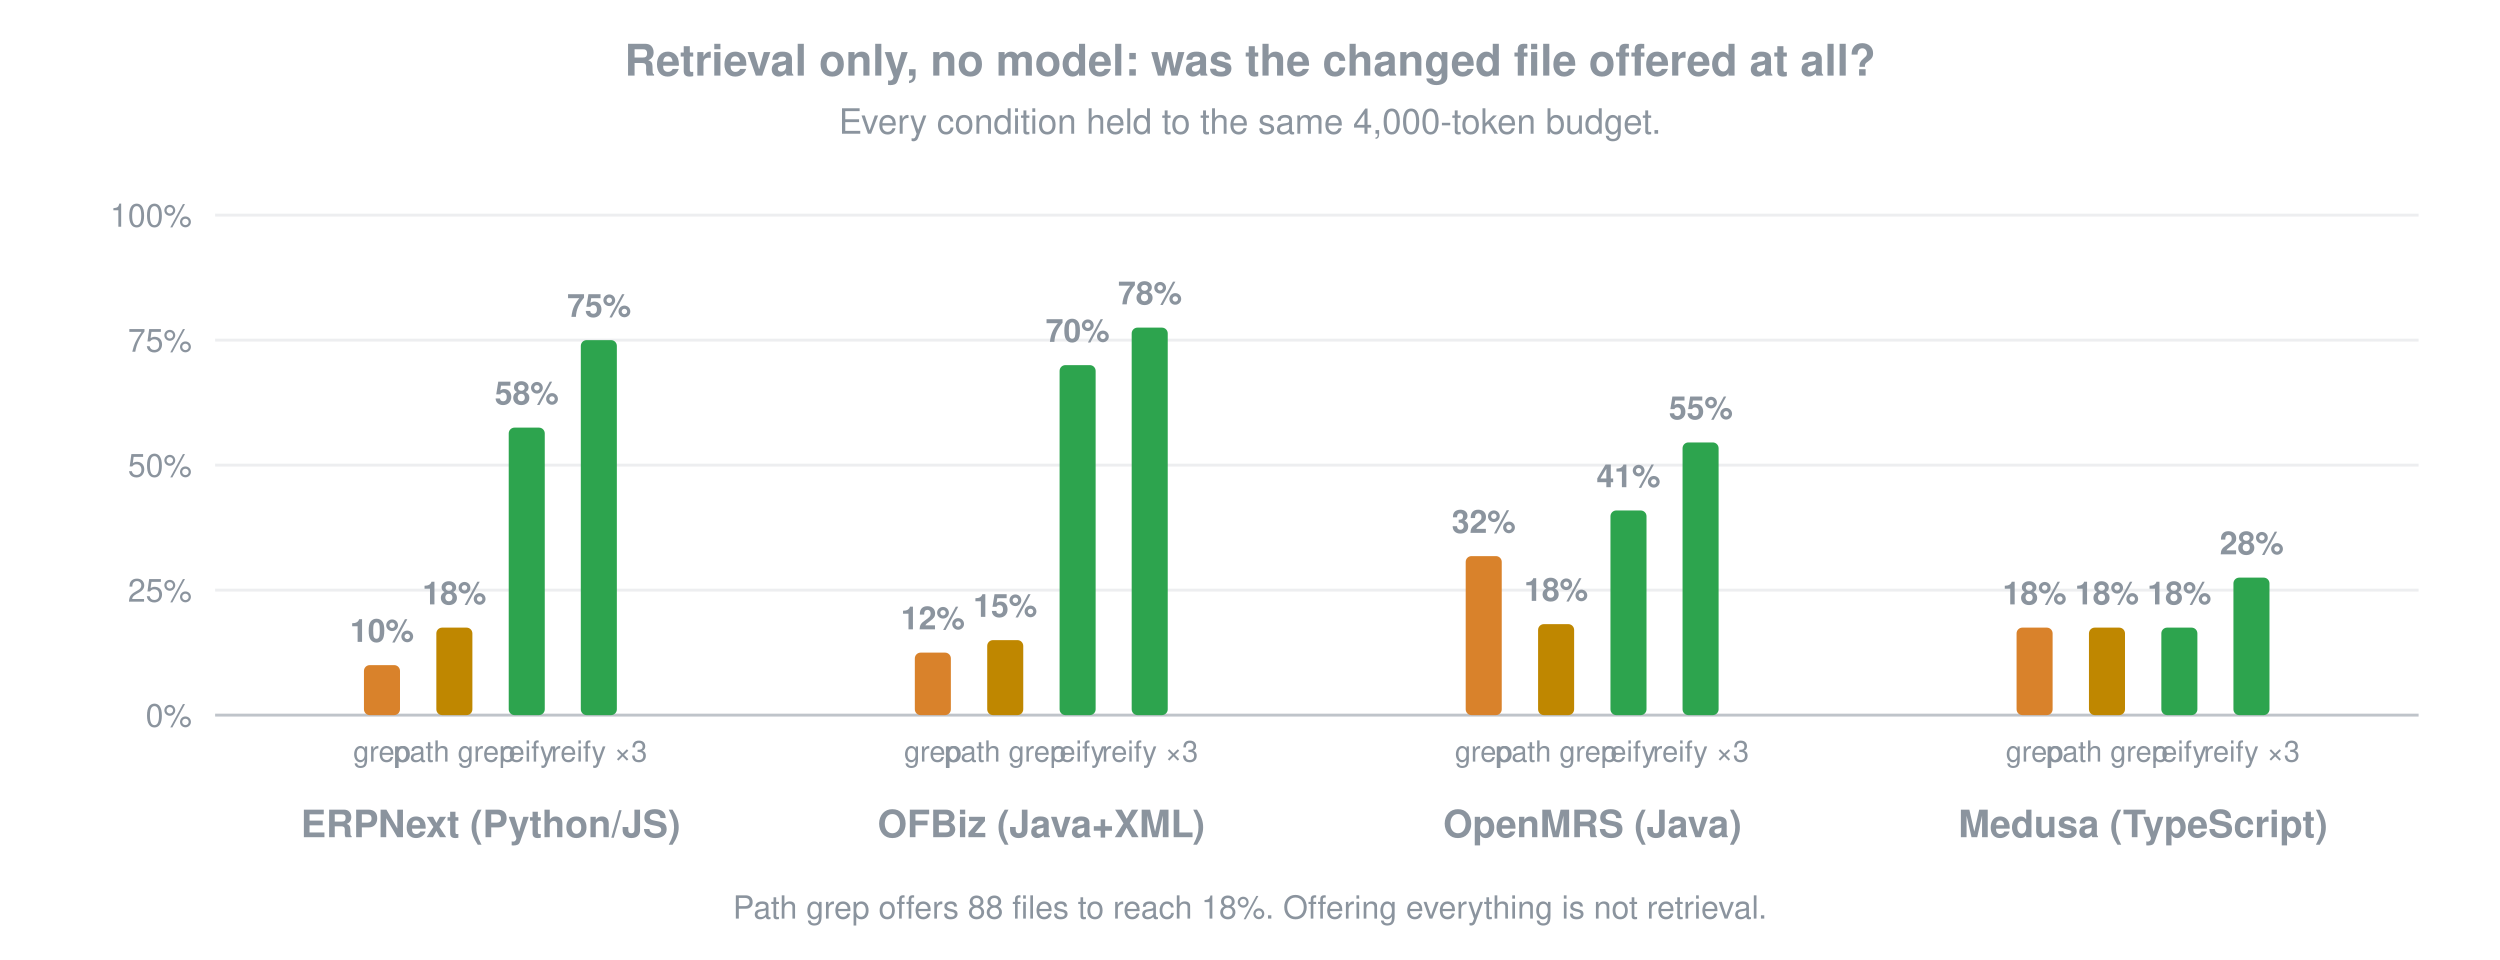
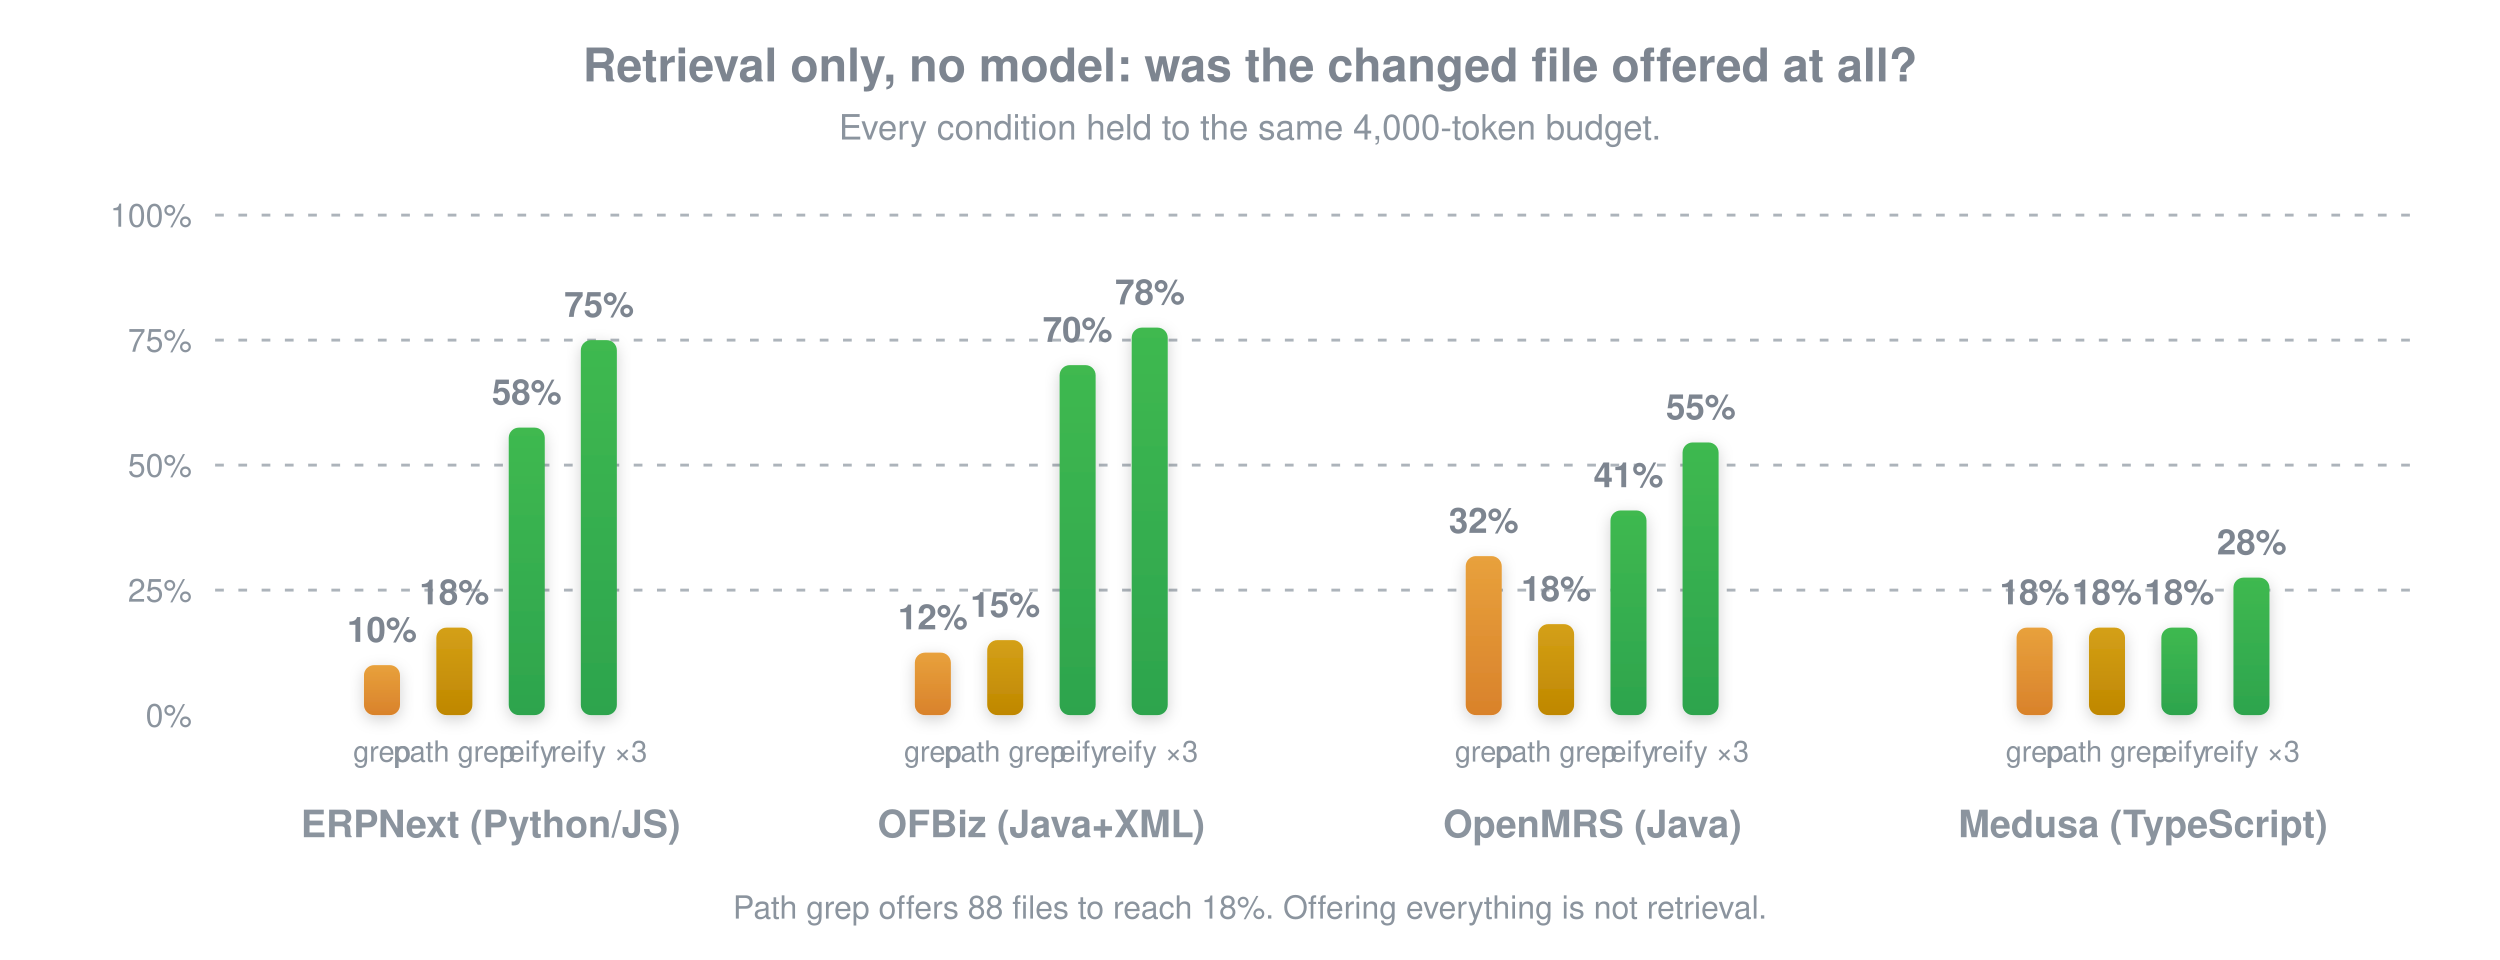
<svg xmlns="http://www.w3.org/2000/svg" viewBox="0 0 860 330" font-family="-apple-system, 'Segoe UI', Helvetica, Arial, sans-serif">
-   <text x="430" y="26" font-size="15" font-weight="600" fill="#8b949e" text-anchor="middle">Retrieval only, no model: was the changed file offered at all?</text>
-   <text x="430" y="46" font-size="12" fill="#8b949e" text-anchor="middle">Every condition held to the same 4,000-token budget.</text>
-   <line x1="74" y1="246.0" x2="832" y2="246.0" stroke="#8b949e" stroke-opacity="0.55" />
-   <text x="66" y="250.0" font-size="11" fill="#8b949e" text-anchor="end">0%</text>
-   <line x1="74" y1="203.0" x2="832" y2="203.0" stroke="#8b949e" stroke-opacity="0.16" />
-   <text x="66" y="207.0" font-size="11" fill="#8b949e" text-anchor="end">25%</text>
-   <line x1="74" y1="160.0" x2="832" y2="160.0" stroke="#8b949e" stroke-opacity="0.16" />
-   <text x="66" y="164.0" font-size="11" fill="#8b949e" text-anchor="end">50%</text>
-   <line x1="74" y1="117.0" x2="832" y2="117.0" stroke="#8b949e" stroke-opacity="0.16" />
-   <text x="66" y="121.0" font-size="11" fill="#8b949e" text-anchor="end">75%</text>
-   <line x1="74" y1="74.0" x2="832" y2="74.0" stroke="#8b949e" stroke-opacity="0.16" />
-   <text x="66" y="78.0" font-size="11" fill="#8b949e" text-anchor="end">100%</text>
-   <rect x="125.2" y="228.8" width="12.4" height="17.2" rx="2" fill="#d9822b" />
-   <text x="131.4" y="220.8" font-size="11" font-weight="600" fill="#8b949e" text-anchor="middle">10%</text>
-   <text x="131.4" y="262.0" font-size="10" fill="#8b949e" text-anchor="middle">grep</text>
-   <rect x="150.1" y="215.9" width="12.4" height="30.1" rx="2" fill="#bf8700" />
-   <text x="156.3" y="207.9" font-size="11" font-weight="600" fill="#8b949e" text-anchor="middle">18%</text>
-   <text x="156.3" y="262.0" font-size="10" fill="#8b949e" text-anchor="middle">path grep</text>
-   <rect x="175.0" y="147.1" width="12.4" height="98.9" rx="2" fill="#2da44e" />
-   <text x="181.2" y="139.1" font-size="11" font-weight="600" fill="#8b949e" text-anchor="middle">58%</text>
-   <text x="181.2" y="262.0" font-size="10" fill="#8b949e" text-anchor="middle">reify</text>
-   <rect x="199.8" y="117.0" width="12.4" height="129.0" rx="2" fill="#2da44e" />
-   <text x="206.1" y="109.0" font-size="11" font-weight="600" fill="#8b949e" text-anchor="middle">75%</text>
-   <text x="206.1" y="262.0" font-size="10" fill="#8b949e" text-anchor="middle">reify ×3</text>
+   <defs>
+     <linearGradient id="gReify" x1="0" y1="0" x2="0" y2="1">
+       <stop offset="0%" stop-color="#3fb950" />
+       <stop offset="100%" stop-color="#2da44e" />
+     </linearGradient>
+     <linearGradient id="gRival" x1="0" y1="0" x2="0" y2="1">
+       <stop offset="0%" stop-color="#e8a13c" />
+       <stop offset="100%" stop-color="#d9822b" />
+     </linearGradient>
+     <linearGradient id="gRivalAlt" x1="0" y1="0" x2="0" y2="1">
+       <stop offset="0%" stop-color="#d4a017" />
+       <stop offset="100%" stop-color="#bf8700" />
+     </linearGradient>
+     <linearGradient id="gDecoy" x1="0" y1="0" x2="0" y2="1">
+       <stop offset="0%" stop-color="#a371f7" />
+       <stop offset="100%" stop-color="#8957e5" />
+     </linearGradient>
+     <linearGradient id="gCeiling" x1="0" y1="0" x2="0" y2="1">
+       <stop offset="0%" stop-color="#8b949e" />
+       <stop offset="100%" stop-color="#6e7781" />
+     </linearGradient>
+     <linearGradient id="gNone" x1="0" y1="0" x2="0" y2="1">
+       <stop offset="0%" stop-color="#a8b1ba" />
+       <stop offset="100%" stop-color="#9aa4ae" />
+     </linearGradient>
+     <filter id="lift" x="-40%" y="-40%" width="180%" height="180%">
+       <feDropShadow dx="0" dy="1.5" stdDeviation="2.5" flood-color="#000" flood-opacity="0.18" />
+     </filter>
+   </defs>
+   <style>
+     text { font-family: -apple-system, BlinkMacSystemFont, "Segoe UI", Helvetica, Arial, sans-serif; }
+     /* The base fills are a mid tone legible on both backgrounds, so a renderer that
+        ignores the media queries below still produces a readable chart. The queries
+        are an enhancement, never a requirement. */
+     .t  { font-size: 16px; font-weight: 650; fill: #7d8590; }
+     .st { font-size: 12px; fill: #8b949e; }
+     .ax { font-size: 11px; fill: #8b949e; }
+     .vl { font-size: 12px; font-weight: 700; fill: #7d8590; }
+     .cl { font-size: 10px; fill: #8b949e; }
+     .rp { font-size: 13px; font-weight: 650; fill: #7d8590; }
+     @media (prefers-color-scheme: light) {
+       .t, .vl, .rp { fill: #24292f; }
+       .st, .ax, .cl { fill: #57606a; }
+     }
+     @media (prefers-color-scheme: dark) {
+       .t, .vl, .rp { fill: #e6edf3; }
+       .st, .ax, .cl { fill: #9aa4ae; }
+     }
+   </style>
+   <text x="430" y="28" class="t" text-anchor="middle">Retrieval only, no model: was the changed file offered at all?</text>
+   <text x="430" y="48" class="st" text-anchor="middle">Every condition held to the same 4,000-token budget.</text>
+   <line x1="74" y1="246.0" x2="832" y2="246.0" stroke="url(#gNone)" stroke-opacity="1" />
+   <text x="66" y="250.0" class="ax" text-anchor="end">0%</text>
+   <line x1="74" y1="203.0" x2="832" y2="203.0" stroke="#8b949e" stroke-opacity="0.7" stroke-dasharray="3 5" />
+   <text x="66" y="207.0" class="ax" text-anchor="end">25%</text>
+   <line x1="74" y1="160.0" x2="832" y2="160.0" stroke="#8b949e" stroke-opacity="0.7" stroke-dasharray="3 5" />
+   <text x="66" y="164.0" class="ax" text-anchor="end">50%</text>
+   <line x1="74" y1="117.0" x2="832" y2="117.0" stroke="#8b949e" stroke-opacity="0.7" stroke-dasharray="3 5" />
+   <text x="66" y="121.0" class="ax" text-anchor="end">75%</text>
+   <line x1="74" y1="74.0" x2="832" y2="74.0" stroke="#8b949e" stroke-opacity="0.7" stroke-dasharray="3 5" />
+   <text x="66" y="78.0" class="ax" text-anchor="end">100%</text>
+   <rect x="125.2" y="228.8" width="12.4" height="17.2" rx="3.5" fill="url(#gRival)" filter="url(#lift)" />
+   <text x="131.4" y="220.8" class="vl" text-anchor="middle">10%</text>
+   <text x="131.4" y="262.0" class="cl" text-anchor="middle">grep</text>
+   <rect x="150.1" y="215.9" width="12.4" height="30.1" rx="3.5" fill="url(#gRivalAlt)" filter="url(#lift)" />
+   <text x="156.3" y="207.9" class="vl" text-anchor="middle">18%</text>
+   <text x="156.3" y="262.0" class="cl" text-anchor="middle">path grep</text>
+   <rect x="175.0" y="147.1" width="12.4" height="98.9" rx="3.5" fill="url(#gReify)" filter="url(#lift)" />
+   <text x="181.2" y="139.1" class="vl" text-anchor="middle">58%</text>
+   <text x="181.2" y="262.0" class="cl" text-anchor="middle">reify</text>
+   <rect x="199.8" y="117.0" width="12.4" height="129.0" rx="3.5" fill="url(#gReify)" filter="url(#lift)" />
+   <text x="206.1" y="109.0" class="vl" text-anchor="middle">75%</text>
+   <text x="206.1" y="262.0" class="cl" text-anchor="middle">reify ×3</text>
  <text x="168.8" y="288.0" font-size="13" font-weight="600" fill="#8b949e" text-anchor="middle">ERPNext (Python/JS)</text>
-   <rect x="314.7" y="224.5" width="12.4" height="21.5" rx="2" fill="#d9822b" />
-   <text x="320.9" y="216.5" font-size="11" font-weight="600" fill="#8b949e" text-anchor="middle">12%</text>
-   <text x="320.9" y="262.0" font-size="10" fill="#8b949e" text-anchor="middle">grep</text>
-   <rect x="339.6" y="220.2" width="12.4" height="25.8" rx="2" fill="#bf8700" />
-   <text x="345.8" y="212.2" font-size="11" font-weight="600" fill="#8b949e" text-anchor="middle">15%</text>
-   <text x="345.8" y="262.0" font-size="10" fill="#8b949e" text-anchor="middle">path grep</text>
-   <rect x="364.5" y="125.6" width="12.4" height="120.4" rx="2" fill="#2da44e" />
-   <text x="370.7" y="117.6" font-size="11" font-weight="600" fill="#8b949e" text-anchor="middle">70%</text>
-   <text x="370.7" y="262.0" font-size="10" fill="#8b949e" text-anchor="middle">reify</text>
-   <rect x="389.3" y="112.7" width="12.4" height="133.3" rx="2" fill="#2da44e" />
-   <text x="395.6" y="104.7" font-size="11" font-weight="600" fill="#8b949e" text-anchor="middle">78%</text>
-   <text x="395.6" y="262.0" font-size="10" fill="#8b949e" text-anchor="middle">reify ×3</text>
+   <rect x="314.7" y="224.5" width="12.4" height="21.5" rx="3.5" fill="url(#gRival)" filter="url(#lift)" />
+   <text x="320.9" y="216.5" class="vl" text-anchor="middle">12%</text>
+   <text x="320.9" y="262.0" class="cl" text-anchor="middle">grep</text>
+   <rect x="339.6" y="220.2" width="12.4" height="25.8" rx="3.5" fill="url(#gRivalAlt)" filter="url(#lift)" />
+   <text x="345.8" y="212.2" class="vl" text-anchor="middle">15%</text>
+   <text x="345.8" y="262.0" class="cl" text-anchor="middle">path grep</text>
+   <rect x="364.5" y="125.6" width="12.4" height="120.4" rx="3.5" fill="url(#gReify)" filter="url(#lift)" />
+   <text x="370.7" y="117.6" class="vl" text-anchor="middle">70%</text>
+   <text x="370.7" y="262.0" class="cl" text-anchor="middle">reify</text>
+   <rect x="389.3" y="112.7" width="12.4" height="133.3" rx="3.5" fill="url(#gReify)" filter="url(#lift)" />
+   <text x="395.6" y="104.7" class="vl" text-anchor="middle">78%</text>
+   <text x="395.6" y="262.0" class="cl" text-anchor="middle">reify ×3</text>
  <text x="358.2" y="288.0" font-size="13" font-weight="600" fill="#8b949e" text-anchor="middle">OFBiz (Java+XML)</text>
-   <rect x="504.2" y="191.3" width="12.4" height="54.7" rx="2" fill="#d9822b" />
-   <text x="510.4" y="183.3" font-size="11" font-weight="600" fill="#8b949e" text-anchor="middle">32%</text>
-   <text x="510.4" y="262.0" font-size="10" fill="#8b949e" text-anchor="middle">grep</text>
-   <rect x="529.1" y="214.7" width="12.4" height="31.3" rx="2" fill="#bf8700" />
-   <text x="535.3" y="206.7" font-size="11" font-weight="600" fill="#8b949e" text-anchor="middle">18%</text>
-   <text x="535.3" y="262.0" font-size="10" fill="#8b949e" text-anchor="middle">path grep</text>
-   <rect x="554.0" y="175.6" width="12.4" height="70.4" rx="2" fill="#2da44e" />
-   <text x="560.2" y="167.6" font-size="11" font-weight="600" fill="#8b949e" text-anchor="middle">41%</text>
-   <text x="560.2" y="262.0" font-size="10" fill="#8b949e" text-anchor="middle">reify</text>
-   <rect x="578.8" y="152.2" width="12.4" height="93.8" rx="2" fill="#2da44e" />
-   <text x="585.1" y="144.2" font-size="11" font-weight="600" fill="#8b949e" text-anchor="middle">55%</text>
-   <text x="585.1" y="262.0" font-size="10" fill="#8b949e" text-anchor="middle">reify ×3</text>
+   <rect x="504.2" y="191.3" width="12.4" height="54.7" rx="3.5" fill="url(#gRival)" filter="url(#lift)" />
+   <text x="510.4" y="183.3" class="vl" text-anchor="middle">32%</text>
+   <text x="510.4" y="262.0" class="cl" text-anchor="middle">grep</text>
+   <rect x="529.1" y="214.7" width="12.4" height="31.3" rx="3.5" fill="url(#gRivalAlt)" filter="url(#lift)" />
+   <text x="535.3" y="206.7" class="vl" text-anchor="middle">18%</text>
+   <text x="535.3" y="262.0" class="cl" text-anchor="middle">path grep</text>
+   <rect x="554.0" y="175.6" width="12.4" height="70.4" rx="3.5" fill="url(#gReify)" filter="url(#lift)" />
+   <text x="560.2" y="167.6" class="vl" text-anchor="middle">41%</text>
+   <text x="560.2" y="262.0" class="cl" text-anchor="middle">reify</text>
+   <rect x="578.8" y="152.2" width="12.4" height="93.8" rx="3.5" fill="url(#gReify)" filter="url(#lift)" />
+   <text x="585.1" y="144.2" class="vl" text-anchor="middle">55%</text>
+   <text x="585.1" y="262.0" class="cl" text-anchor="middle">reify ×3</text>
  <text x="547.8" y="288.0" font-size="13" font-weight="600" fill="#8b949e" text-anchor="middle">OpenMRS (Java)</text>
-   <rect x="693.7" y="215.9" width="12.4" height="30.1" rx="2" fill="#d9822b" />
-   <text x="699.9" y="207.9" font-size="11" font-weight="600" fill="#8b949e" text-anchor="middle">18%</text>
-   <text x="699.9" y="262.0" font-size="10" fill="#8b949e" text-anchor="middle">grep</text>
-   <rect x="718.6" y="215.9" width="12.4" height="30.1" rx="2" fill="#bf8700" />
-   <text x="724.8" y="207.9" font-size="11" font-weight="600" fill="#8b949e" text-anchor="middle">18%</text>
-   <text x="724.8" y="262.0" font-size="10" fill="#8b949e" text-anchor="middle">path grep</text>
-   <rect x="743.5" y="215.9" width="12.4" height="30.1" rx="2" fill="#2da44e" />
-   <text x="749.7" y="207.9" font-size="11" font-weight="600" fill="#8b949e" text-anchor="middle">18%</text>
-   <text x="749.7" y="262.0" font-size="10" fill="#8b949e" text-anchor="middle">reify</text>
-   <rect x="768.3" y="198.7" width="12.4" height="47.3" rx="2" fill="#2da44e" />
-   <text x="774.6" y="190.7" font-size="11" font-weight="600" fill="#8b949e" text-anchor="middle">28%</text>
-   <text x="774.6" y="262.0" font-size="10" fill="#8b949e" text-anchor="middle">reify ×3</text>
+   <rect x="693.7" y="215.9" width="12.4" height="30.1" rx="3.5" fill="url(#gRival)" filter="url(#lift)" />
+   <text x="699.9" y="207.9" class="vl" text-anchor="middle">18%</text>
+   <text x="699.9" y="262.0" class="cl" text-anchor="middle">grep</text>
+   <rect x="718.6" y="215.9" width="12.4" height="30.1" rx="3.5" fill="url(#gRivalAlt)" filter="url(#lift)" />
+   <text x="724.8" y="207.9" class="vl" text-anchor="middle">18%</text>
+   <text x="724.8" y="262.0" class="cl" text-anchor="middle">path grep</text>
+   <rect x="743.5" y="215.9" width="12.4" height="30.1" rx="3.5" fill="url(#gReify)" filter="url(#lift)" />
+   <text x="749.7" y="207.9" class="vl" text-anchor="middle">18%</text>
+   <text x="749.7" y="262.0" class="cl" text-anchor="middle">reify</text>
+   <rect x="768.3" y="198.7" width="12.4" height="47.3" rx="3.5" fill="url(#gReify)" filter="url(#lift)" />
+   <text x="774.6" y="190.7" class="vl" text-anchor="middle">28%</text>
+   <text x="774.6" y="262.0" class="cl" text-anchor="middle">reify ×3</text>
  <text x="737.2" y="288.0" font-size="13" font-weight="600" fill="#8b949e" text-anchor="middle">Medusa (TypeScript)</text>
  <text x="430" y="316" font-size="11" fill="#8b949e" text-anchor="middle">Path grep offers 88 files to reach 18%. Offering everything is not retrieval.</text>
</svg>
